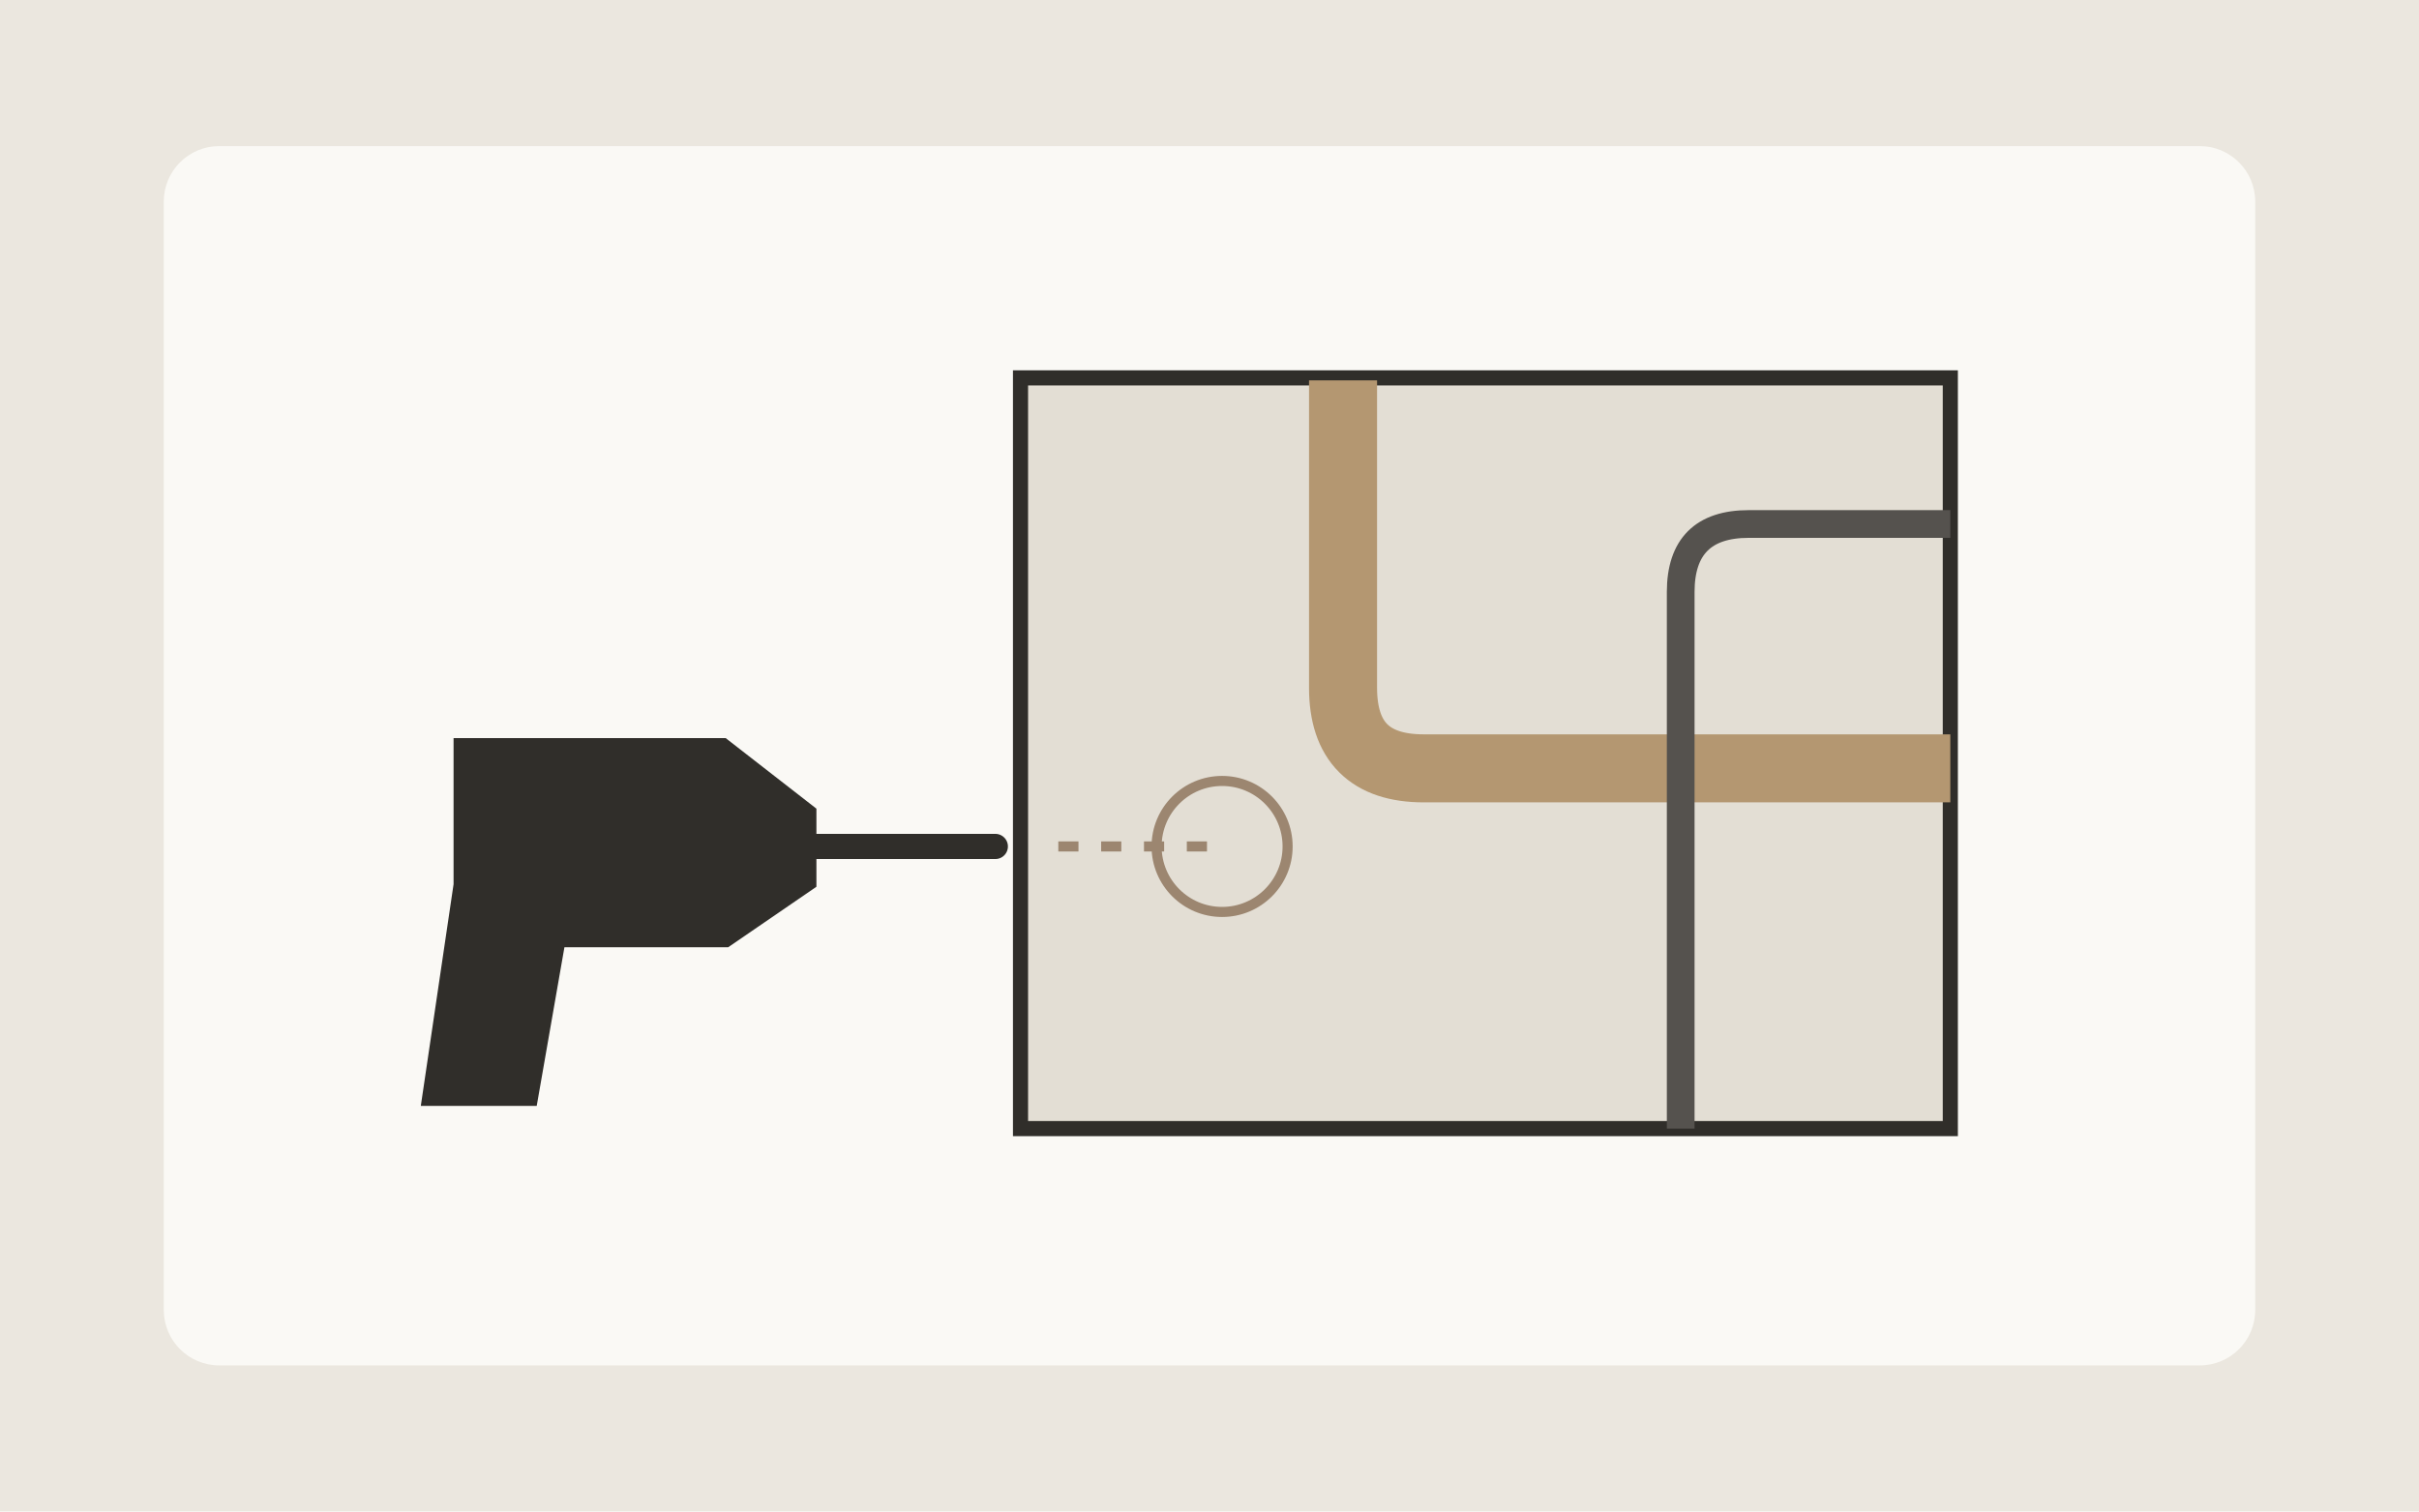
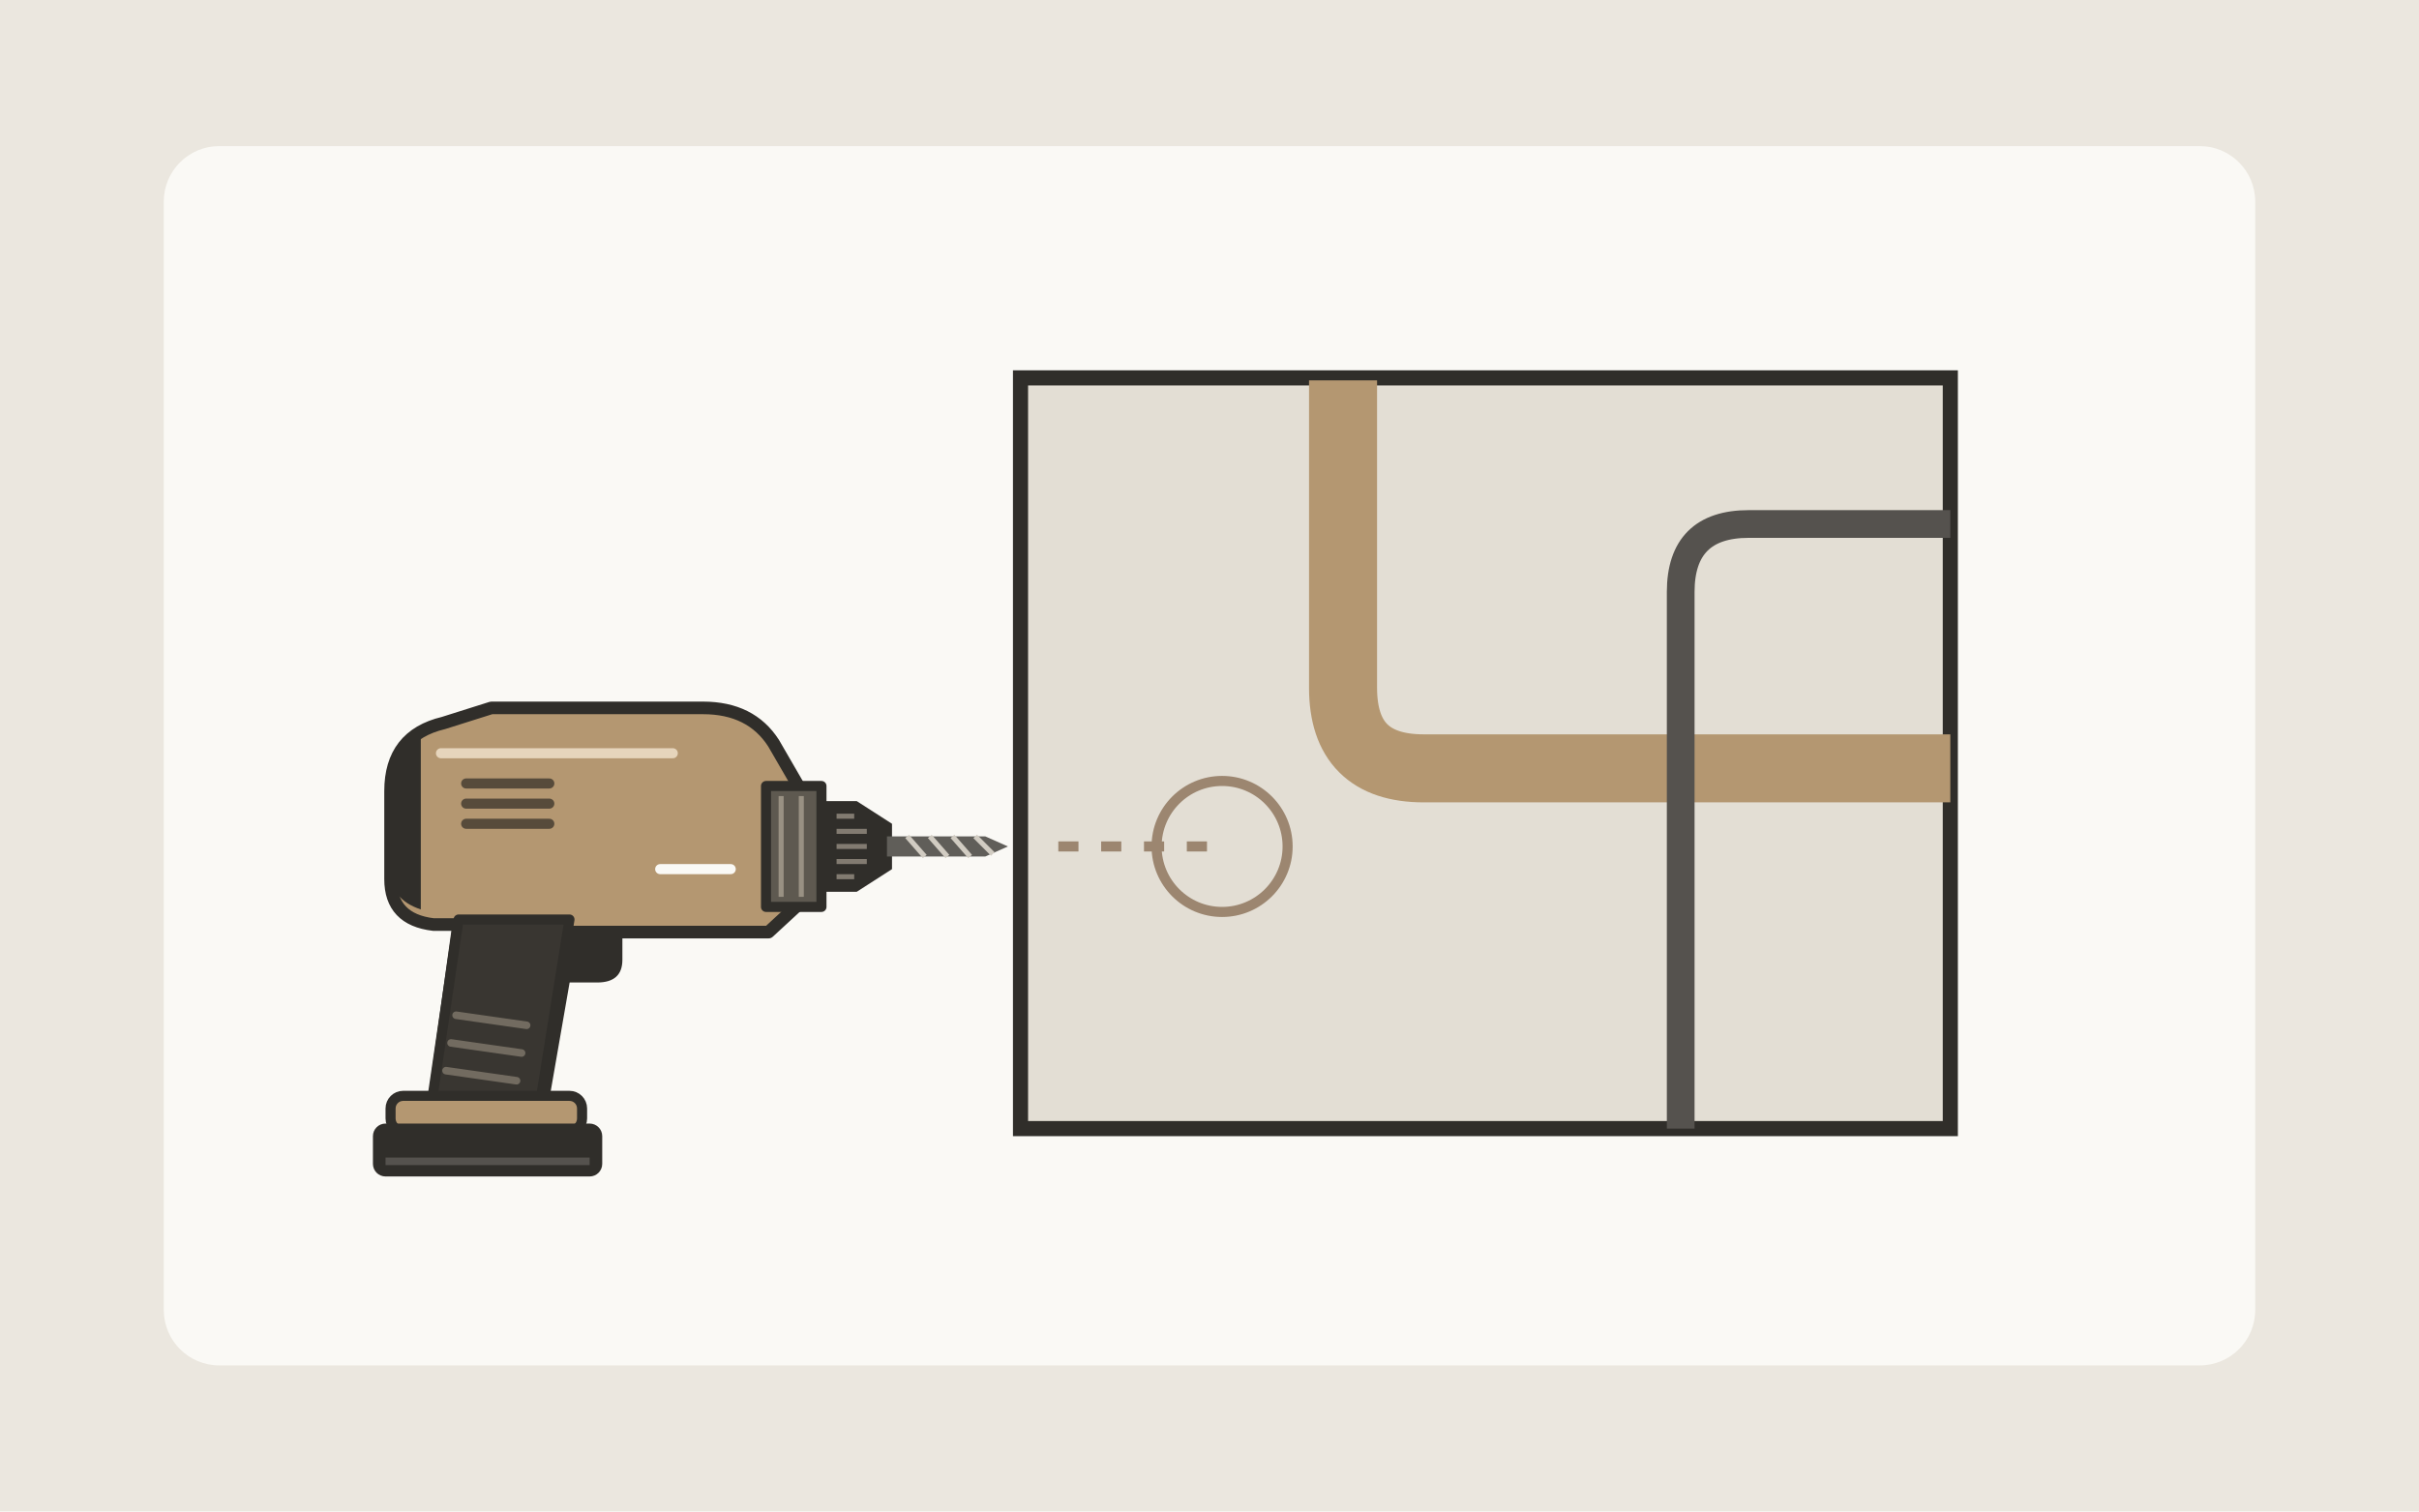
<svg xmlns="http://www.w3.org/2000/svg" viewBox="0 0 960 600">
  <rect width="960" height="600" fill="#ebe7df" />
  <rect x="65" y="58" width="830" height="484" rx="22" fill="#faf9f5" />
  <path d="M405 150h369v298H405z" fill="#e3ded4" stroke="#302e2a" stroke-width="6" />
  <path d="M533 151v122q0 32 32 32h209" fill="none" stroke="#b49771" stroke-width="27" />
  <path d="M667 448V235q0-27 27-27h80" fill="none" stroke="#55524e" stroke-width="11" />
-   <path d="M180 293h108l36 28v31l-35 24h-65l-11 63h-46l13-88z" fill="#302e2a" />
-   <path d="M317 336h78" stroke="#302e2a" stroke-width="10" stroke-linecap="round" />
+   <g stroke-linejoin="round">
+     <path d="M155 314q0-22 21-27l19-6h84q19 0 28 14l11 19v44l-13 12h-78l-12 69h-43l10-72h-10q-17-2-17-18z" fill="#b49771" stroke="#302e2a" stroke-width="5" />
+     <path d="M155 314q0-15 12-21v68q-12-4-12-15z" fill="#302e2a" />
+     <path d="M175 299h92" stroke="#e6d5bc" stroke-width="4" stroke-linecap="round" />
+     <path d="M185 311h33m-33 8h33m-33 8h33" stroke="#574b3b" stroke-width="4" stroke-linecap="round" />
+     <path d="M262 345h28" stroke="#faf9f5" stroke-width="4" stroke-linecap="round" />
+     <path d="M182 365h44l-12 75h-43z" fill="#393631" stroke="#302e2a" stroke-width="4" />
+     <path d="M225 368h22v13q0 9-10 9h-15z" fill="#302e2a" />
+     <path d="M181 403l28 4m-30 7 28 4m-30 7 28 4" stroke="#726b60" stroke-width="3" stroke-linecap="round" />
+     <rect x="155" y="435" width="76" height="14" rx="5" fill="#b49771" stroke="#302e2a" stroke-width="4" />
+     <rect x="148" y="446" width="91" height="21" rx="5" fill="#302e2a" />
+     <path d="M153 461h81" stroke="#55524e" stroke-width="3" />
+     <path d="M304 312h22v48h-22z" fill="#5e5950" stroke="#302e2a" stroke-width="4" />
+     <path d="M310 316v40m8-40v40" stroke="#999183" stroke-width="2" />
+     <path d="M326 318h14l14 9v18l-14 9h-14z" fill="#302e2a" />
+     <path d="M332 324h7m-7 6h12m-12 6h12m-12 6h12m-12 6h7" stroke="#827b71" stroke-width="2" />
+     <path d="M352 332h39l9 4-9 4h-39z" fill="#605e59" />
+     <path d="M360 332l7 8m2-8 7 8m2-8 7 8m2-8 7 7" stroke="#d1ccc2" stroke-width="2" />
+   </g>
  <path d="M420 336h65" stroke="#9c8670" stroke-width="4" stroke-dasharray="8 9" />
  <circle cx="485" cy="336" r="26" fill="none" stroke="#9c8670" stroke-width="4" />
</svg>
